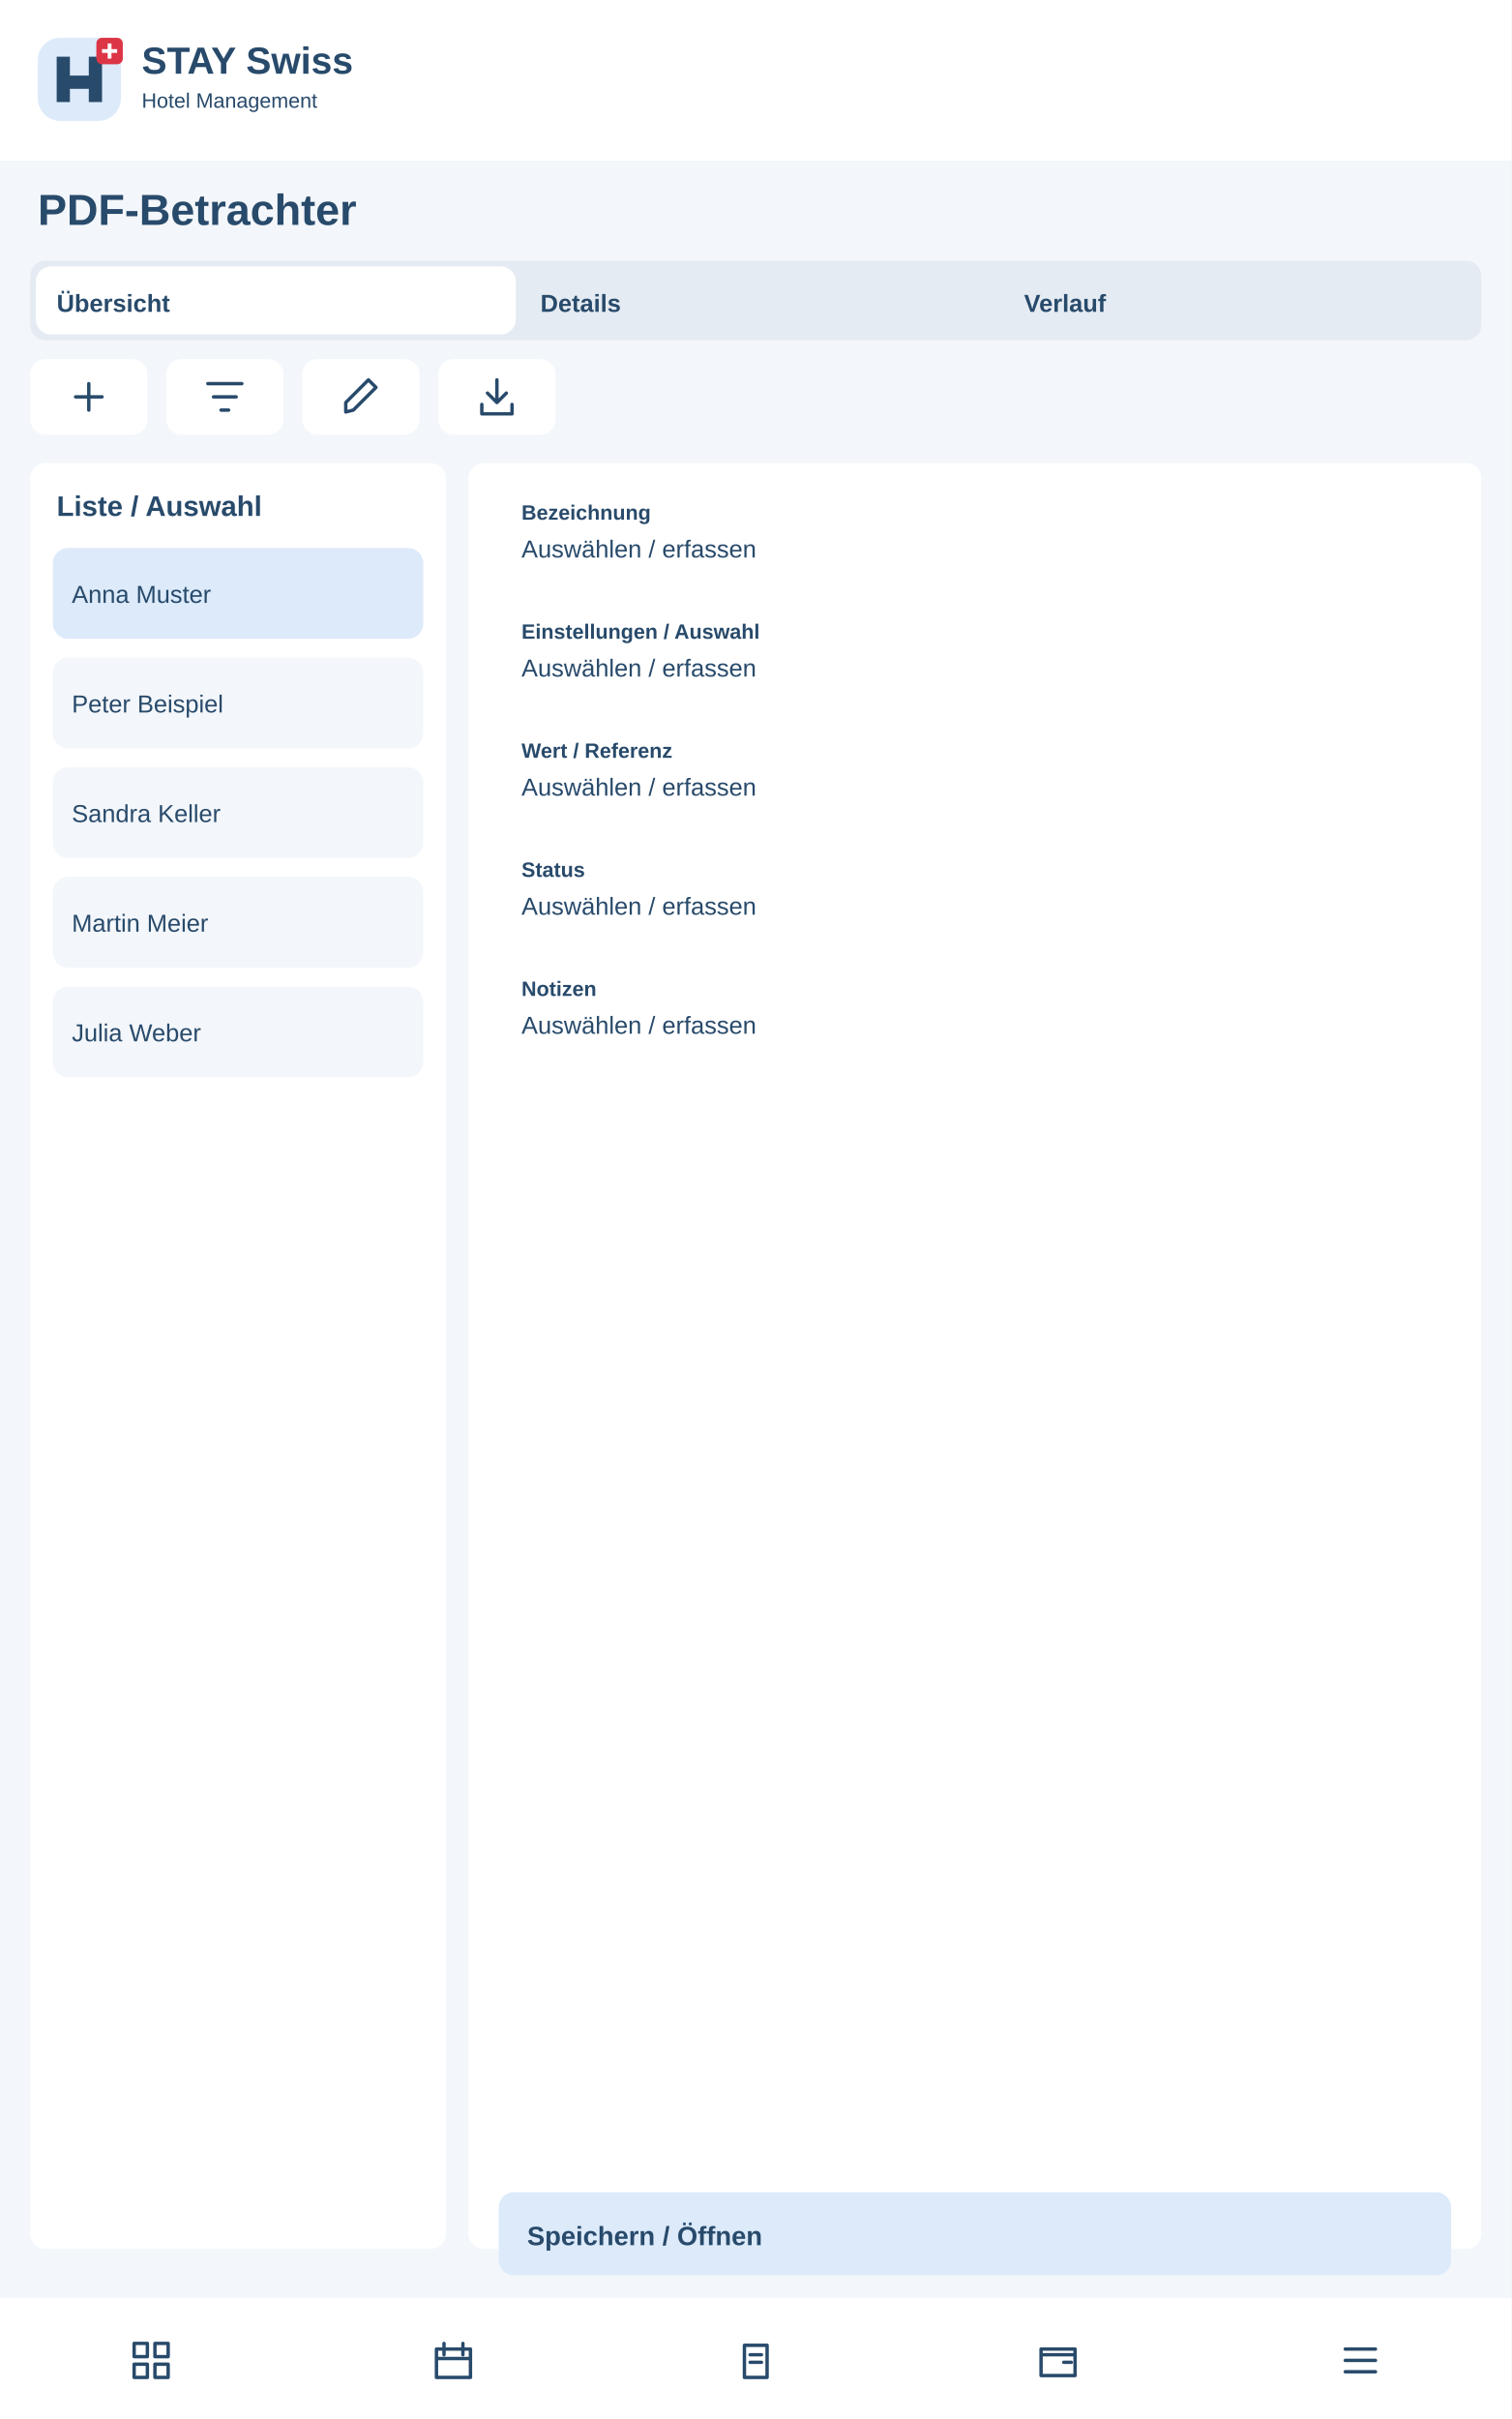
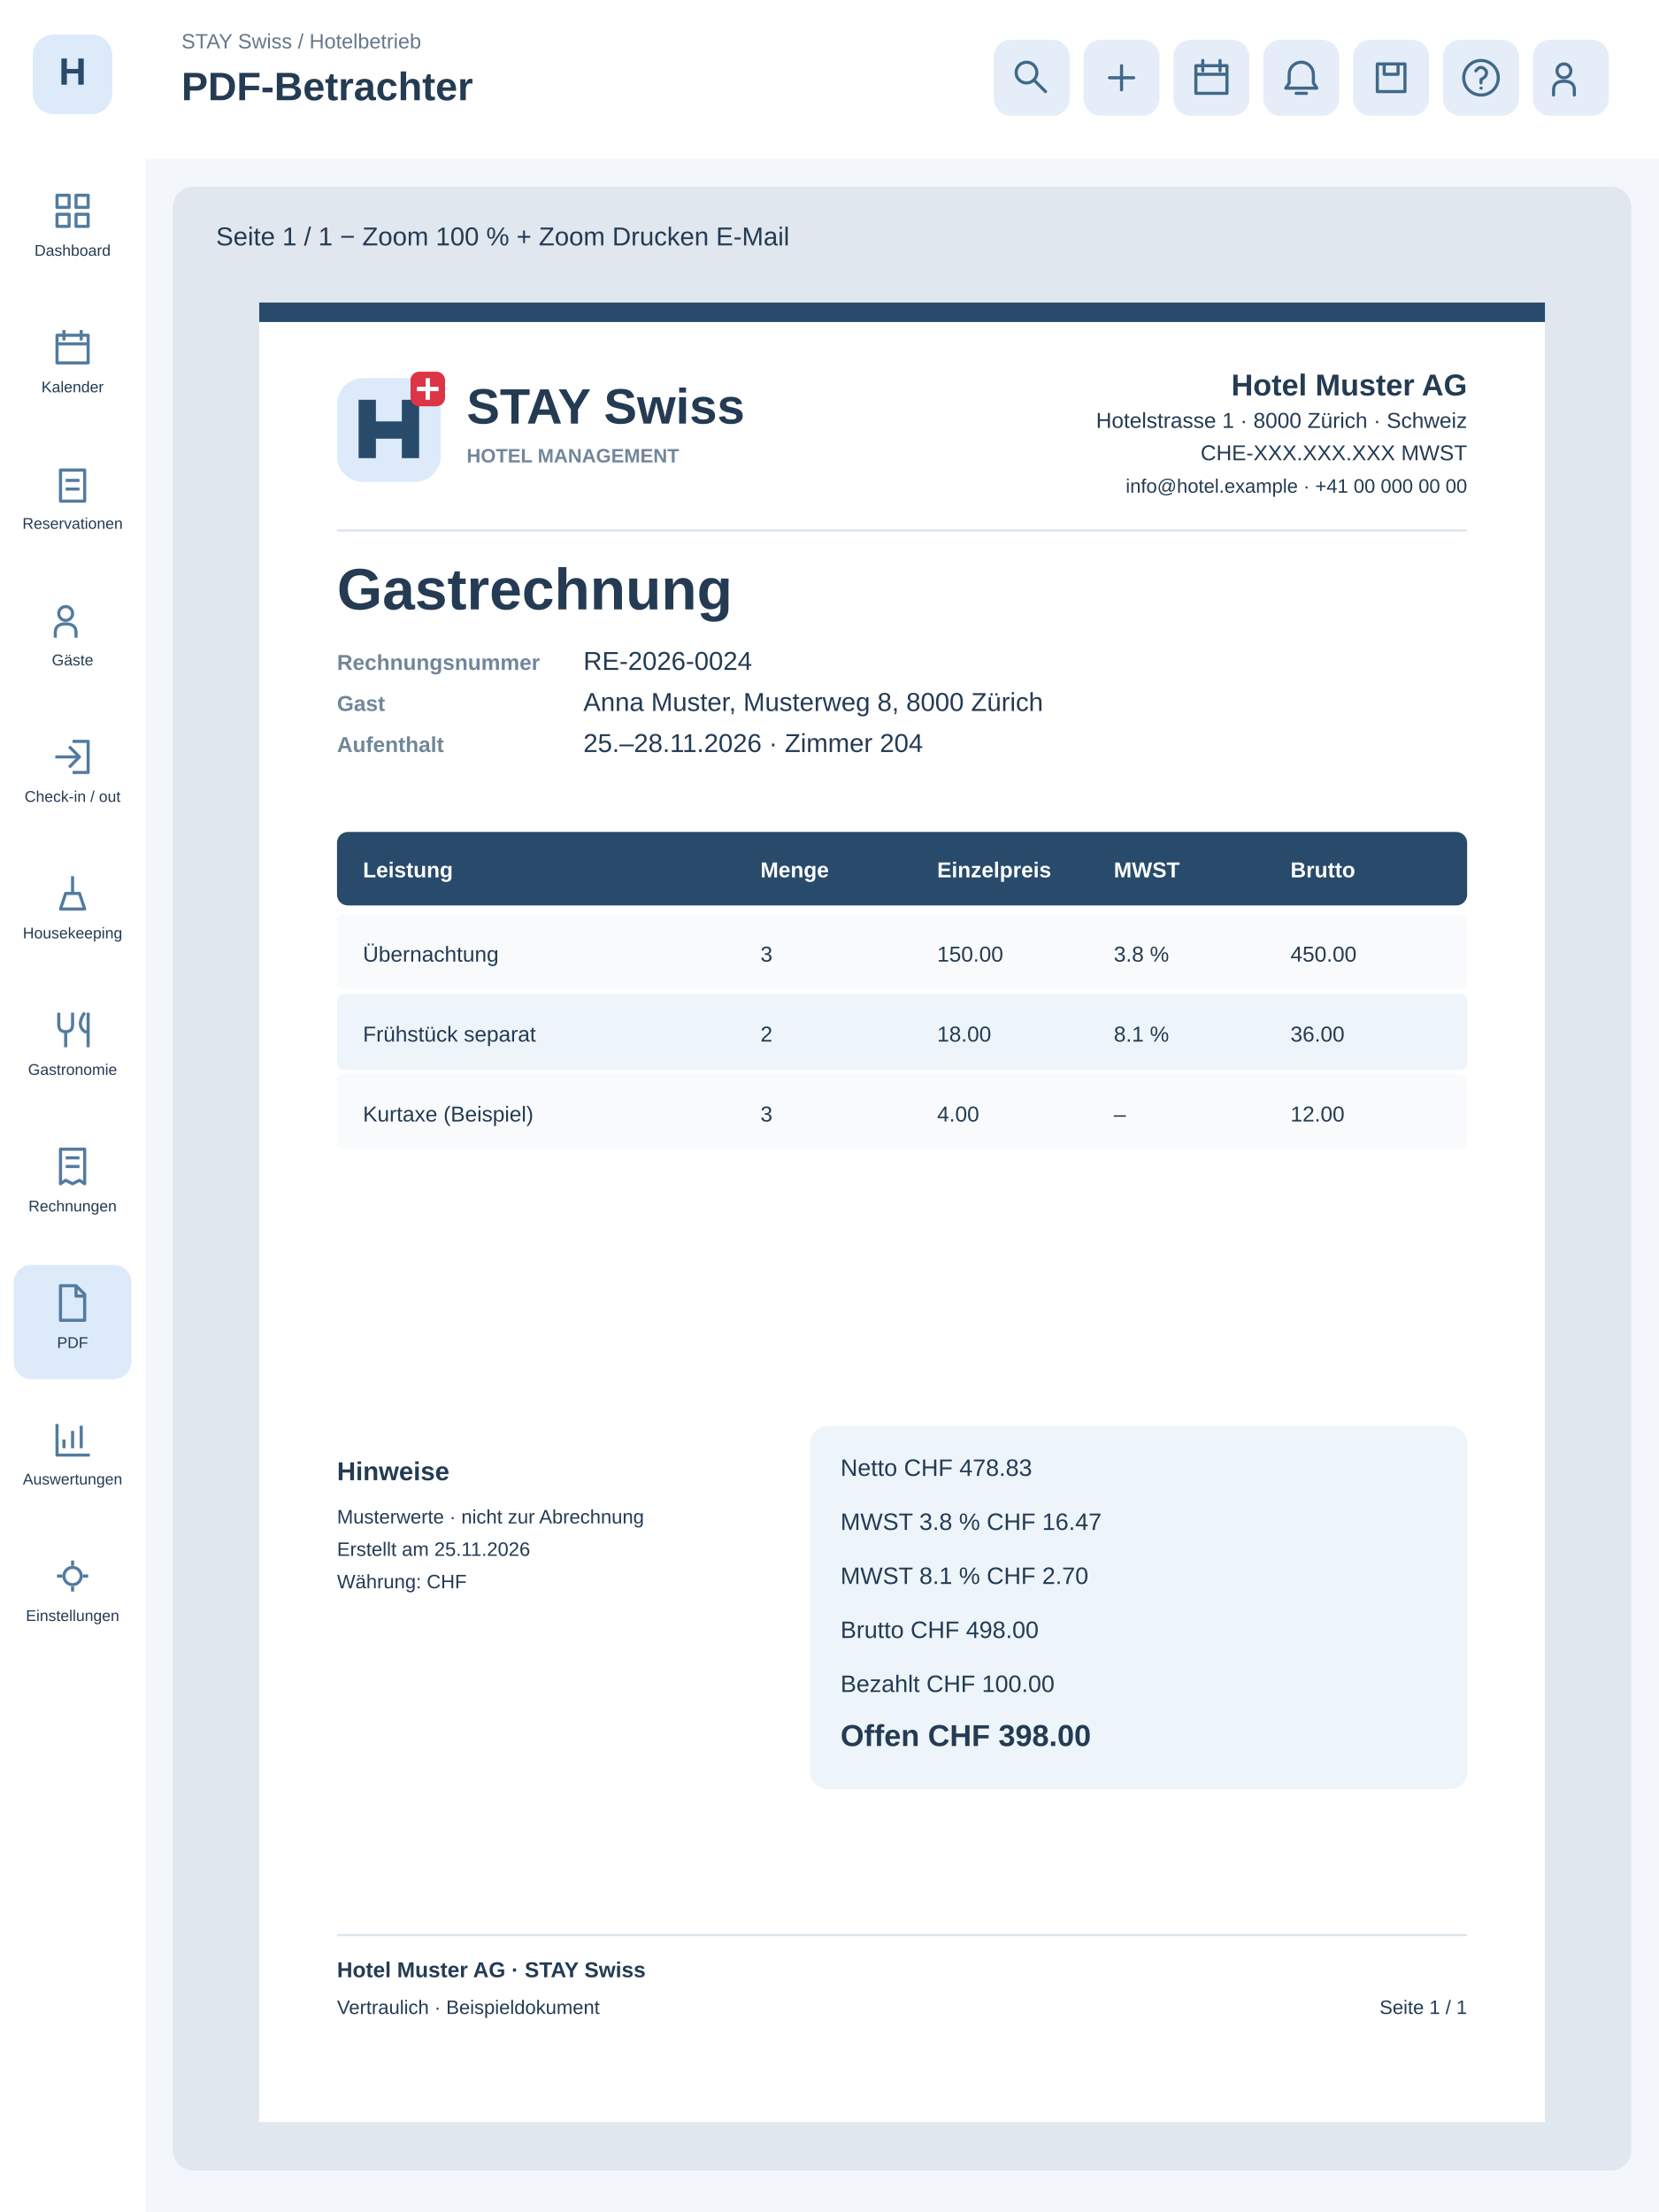
- <svg xmlns="http://www.w3.org/2000/svg" width="800" height="1280" viewBox="0 0 800 1280">
-   <rect x="0" y="0" width="800" height="1280" rx="0" fill="#f3f6fa" />
-   <rect x="0" y="0" width="800" height="85" rx="0" fill="#fff" />
-   <g transform="translate(20 20)">
-     <rect x="0" y="0" width="44" height="44" rx="12" fill="#dceafa" />
-     <path d="M10 34V10H17V20H27V10H34V34H27V27H17V34Z" fill="#284a6b" />
-     <rect x="31" y="0" width="14" height="14" rx="3" fill="#dc3545" />
-     <path d="M38 3v8m-4-4h8" stroke="white" stroke-width="2" />
+ <svg xmlns="http://www.w3.org/2000/svg" width="960" height="1280" viewBox="0 0 960 1280">
+   <style>.nav:hover rect,.quick:hover rect{fill:#c5dff4}</style>
+   <rect width="960" height="1280" fill="#f3f6fa" />
+   <rect width="84" height="1280" fill="#fff" />
+   <rect x="19" y="20" width="46" height="46" rx="12" fill="#dceafa" />
+   <text x="42" y="49" text-anchor="middle" font-family="Arial" font-weight="700" font-size="22" fill="#284a6b">H</text>
+   <g class="nav" tabindex="0">
+     <rect x="8" y="100" width="68" height="66" rx="10" fill="#fff" />
+     <g transform="translate(30,110)" stroke="#527b9f" stroke-width="1.8" fill="none" stroke-linejoin="round">
+       <path d="M3 3h7v7H3zM14 3h7v7h-7zM3 14h7v7H3zM14 14h7v7h-7z" />
+     </g>
+     <text x="42" y="148" text-anchor="middle" font-family="Arial" font-size="9" fill="#243b53">Dashboard</text>
  </g>
-   <text x="75" y="39" font-family="Arial,sans-serif" font-size="20" font-weight="700" fill="#284a6b">STAY Swiss</text>
-   <text x="75" y="57" font-family="Arial,sans-serif" font-size="11" font-weight="400" fill="#284a6b">Hotel Management</text>
-   <text x="20" y="119" font-family="Arial,sans-serif" font-size="23" font-weight="700" fill="#284a6b">PDF-Betrachter</text>
-   <rect x="16" y="138" width="768" height="42" rx="8" fill="#e5ebf2" />
-   <rect x="19" y="141" width="254" height="36" rx="8" fill="#fff" />
-   <text x="30" y="165" font-family="Arial,sans-serif" font-size="13" font-weight="700" fill="#284a6b">Übersicht</text>
-   <text x="286" y="165" font-family="Arial,sans-serif" font-size="13" font-weight="700" fill="#284a6b">Details</text>
-   <text x="542" y="165" font-family="Arial,sans-serif" font-size="13" font-weight="700" fill="#284a6b">Verlauf</text>
-   <g>
-     <rect x="16" y="190" width="62" height="40" rx="8" fill="#fff" />
-     <g transform="translate(35 198)" fill="none" stroke="#284a6b" stroke-width="1.8" stroke-linecap="round" stroke-linejoin="round">
+   <g class="nav" tabindex="0">
+     <rect x="8" y="179" width="68" height="66" rx="10" fill="#fff" />
+     <g transform="translate(30,189)" stroke="#527b9f" stroke-width="1.8" fill="none" stroke-linejoin="round">
+       <path d="M3 5h18v16H3zM7 2v6M17 2v6M3 10h18" />
+     </g>
+     <text x="42" y="227" text-anchor="middle" font-family="Arial" font-size="9" fill="#243b53">Kalender</text>
+   </g>
+   <g class="nav" tabindex="0">
+     <rect x="8" y="258" width="68" height="66" rx="10" fill="#fff" />
+     <g transform="translate(30,268)" stroke="#527b9f" stroke-width="1.8" fill="none" stroke-linejoin="round">
+       <path d="M5 4h14v18H5zM8 10h8M8 15h8" />
+     </g>
+     <text x="42" y="306" text-anchor="middle" font-family="Arial" font-size="9" fill="#243b53">Reservationen</text>
+   </g>
+   <g class="nav" tabindex="0">
+     <rect x="8" y="337" width="68" height="66" rx="10" fill="#fff" />
+     <g transform="translate(30,347)" stroke="#527b9f" stroke-width="1.8" fill="none" stroke-linejoin="round">
+       <path d="M8 12a4 4 0 1 0 0-8a4 4 0 1 0 0 8M2 22v-3q0-5 6-5t6 5v3" />
+     </g>
+     <text x="42" y="385" text-anchor="middle" font-family="Arial" font-size="9" fill="#243b53">Gäste</text>
+   </g>
+   <g class="nav" tabindex="0">
+     <rect x="8" y="416" width="68" height="66" rx="10" fill="#fff" />
+     <g transform="translate(30,426)" stroke="#527b9f" stroke-width="1.8" fill="none" stroke-linejoin="round">
+       <path d="M12 3h9v18h-9M2 12h14M10 6l6 6-6 6" />
+     </g>
+     <text x="42" y="464" text-anchor="middle" font-family="Arial" font-size="9" fill="#243b53">Check-in / out</text>
+   </g>
+   <g class="nav" tabindex="0">
+     <rect x="8" y="495" width="68" height="66" rx="10" fill="#fff" />
+     <g transform="translate(30,505)" stroke="#527b9f" stroke-width="1.8" fill="none" stroke-linejoin="round">
+       <path d="M5 21h14l-3-9H8zM12 12V2" />
+     </g>
+     <text x="42" y="543" text-anchor="middle" font-family="Arial" font-size="9" fill="#243b53">Housekeeping</text>
+   </g>
+   <g class="nav" tabindex="0">
+     <rect x="8" y="574" width="68" height="66" rx="10" fill="#fff" />
+     <g transform="translate(30,584)" stroke="#527b9f" stroke-width="1.8" fill="none" stroke-linejoin="round">
+       <path d="M4 2v7q0 4 4 4t4-4V2M8 13v9M19 2q-5 7 0 11h2M21 2v20" />
+     </g>
+     <text x="42" y="622" text-anchor="middle" font-family="Arial" font-size="9" fill="#243b53">Gastronomie</text>
+   </g>
+   <g class="nav" tabindex="0">
+     <rect x="8" y="653" width="68" height="66" rx="10" fill="#fff" />
+     <g transform="translate(30,663)" stroke="#527b9f" stroke-width="1.8" fill="none" stroke-linejoin="round">
+       <path d="M5 2h14v20l-3-2-4 2-4-2-3 2zM8 7h8M8 12h8" />
+     </g>
+     <text x="42" y="701" text-anchor="middle" font-family="Arial" font-size="9" fill="#243b53">Rechnungen</text>
+   </g>
+   <g class="nav" tabindex="0">
+     <rect x="8" y="732" width="68" height="66" rx="10" fill="#dceafa" />
+     <g transform="translate(30,742)" stroke="#527b9f" stroke-width="1.8" fill="none" stroke-linejoin="round">
+       <path d="M5 2h9l5 5v15H5zM14 2v6h5" />
+     </g>
+     <text x="42" y="780" text-anchor="middle" font-family="Arial" font-size="9" fill="#243b53">PDF</text>
+   </g>
+   <g class="nav" tabindex="0">
+     <rect x="8" y="811" width="68" height="66" rx="10" fill="#fff" />
+     <g transform="translate(30,821)" stroke="#527b9f" stroke-width="1.8" fill="none" stroke-linejoin="round">
+       <path d="M3 3v18h19M7 17v-5M12 17V7M17 17V4" />
+     </g>
+     <text x="42" y="859" text-anchor="middle" font-family="Arial" font-size="9" fill="#243b53">Auswertungen</text>
+   </g>
+   <g class="nav" tabindex="0">
+     <rect x="8" y="890" width="68" height="66" rx="10" fill="#fff" />
+     <g transform="translate(30,900)" stroke="#527b9f" stroke-width="1.8" fill="none" stroke-linejoin="round">
+       <path d="M12 3v3M12 18v3M3 12h3M18 12h3M12 7a5 5 0 1 0 0 10a5 5 0 1 0 0-10" />
+     </g>
+     <text x="42" y="938" text-anchor="middle" font-family="Arial" font-size="9" fill="#243b53">Einstellungen</text>
+   </g>
+   <rect x="84" width="876" height="92" fill="#fff" />
+   <text x="105" y="28" font-family="Arial" font-size="12" fill="#64788c">STAY Swiss / Hotelbetrieb</text>
+   <text x="105" y="58" font-family="Arial" font-size="23" font-weight="700" fill="#243b53">PDF-Betrachter</text>
+   <g class="quick" tabindex="0">
+     <rect x="575" y="23" width="44" height="44" rx="10" fill="#e5eef8" />
+     <g transform="translate(585,33)" stroke="#416887" stroke-width="1.8" fill="none" stroke-linecap="round" stroke-linejoin="round">
+       <path d="M14 14l6 6M15 9a6 6 0 1 0-12 0a6 6 0 1 0 12 0" />
+     </g>
+   </g>
+   <g class="quick" tabindex="0">
+     <rect x="627" y="23" width="44" height="44" rx="10" fill="#e5eef8" />
+     <g transform="translate(637,33)" stroke="#416887" stroke-width="1.8" fill="none" stroke-linecap="round" stroke-linejoin="round">
      <path d="M12 5v14M5 12h14" />
    </g>
  </g>
-   <g>
-     <rect x="88" y="190" width="62" height="40" rx="8" fill="#fff" />
-     <g transform="translate(107 198)" fill="none" stroke="#284a6b" stroke-width="1.8" stroke-linecap="round" stroke-linejoin="round">
-       <path d="M3 5h18M6 12h12M10 19h4" />
+   <g class="quick" tabindex="0">
+     <rect x="679" y="23" width="44" height="44" rx="10" fill="#e5eef8" />
+     <g transform="translate(689,33)" stroke="#416887" stroke-width="1.8" fill="none" stroke-linecap="round" stroke-linejoin="round">
+       <path d="M3 5h18v16H3zM7 2v6M17 2v6M3 10h18" />
    </g>
  </g>
-   <g>
-     <rect x="160" y="190" width="62" height="40" rx="8" fill="#fff" />
-     <g transform="translate(179 198)" fill="none" stroke="#284a6b" stroke-width="1.8" stroke-linecap="round" stroke-linejoin="round">
-       <path d="M4 20l4-1L20 7l-4-4L4 15z" />
+   <g class="quick" tabindex="0">
+     <rect x="731" y="23" width="44" height="44" rx="10" fill="#e5eef8" />
+     <g transform="translate(741,33)" stroke="#416887" stroke-width="1.8" fill="none" stroke-linecap="round" stroke-linejoin="round">
+       <path d="M12 3a7 7 0 0 0-7 7v5l-2 3h18l-2-3v-5a7 7 0 0 0-7-7M9 21h6" />
    </g>
  </g>
-   <g>
-     <rect x="232" y="190" width="62" height="40" rx="8" fill="#fff" />
-     <g transform="translate(251 198)" fill="none" stroke="#284a6b" stroke-width="1.8" stroke-linecap="round" stroke-linejoin="round">
-       <path d="M12 3v12m-5-5 5 5 5-5M4 16v5h16v-5" />
+   <g class="quick" tabindex="0">
+     <rect x="783" y="23" width="44" height="44" rx="10" fill="#e5eef8" />
+     <g transform="translate(793,33)" stroke="#416887" stroke-width="1.8" fill="none" stroke-linecap="round" stroke-linejoin="round">
+       <path d="M4 4h16v16H4zM8 4v6h8V4" />
    </g>
  </g>
-   <rect x="16" y="245" width="220" height="945" rx="8" fill="#fff" />
-   <text x="30" y="273" font-family="Arial,sans-serif" font-size="15" font-weight="700" fill="#284a6b">Liste / Auswahl</text>
-   <rect x="28" y="290" width="196" height="48" rx="8" fill="#dceafa" />
-   <text x="38" y="319" font-family="Arial,sans-serif" font-size="13" font-weight="400" fill="#284a6b">Anna Muster</text>
-   <rect x="28" y="348" width="196" height="48" rx="8" fill="#f3f6fa" />
-   <text x="38" y="377" font-family="Arial,sans-serif" font-size="13" font-weight="400" fill="#284a6b">Peter Beispiel</text>
-   <rect x="28" y="406" width="196" height="48" rx="8" fill="#f3f6fa" />
-   <text x="38" y="435" font-family="Arial,sans-serif" font-size="13" font-weight="400" fill="#284a6b">Sandra Keller</text>
-   <rect x="28" y="464" width="196" height="48" rx="8" fill="#f3f6fa" />
-   <text x="38" y="493" font-family="Arial,sans-serif" font-size="13" font-weight="400" fill="#284a6b">Martin Meier</text>
-   <rect x="28" y="522" width="196" height="48" rx="8" fill="#f3f6fa" />
-   <text x="38" y="551" font-family="Arial,sans-serif" font-size="13" font-weight="400" fill="#284a6b">Julia Weber</text>
-   <rect x="248" y="245" width="536" height="945" rx="8" fill="#fff" />
-   <rect x="264" y="255" width="504" height="55" rx="8" fill="#fff" />
-   <text x="276" y="275" font-family="Arial,sans-serif" font-size="11" font-weight="700" fill="#284a6b">Bezeichnung</text>
-   <text x="276" y="295" font-family="Arial,sans-serif" font-size="13" font-weight="400" fill="#284a6b">Auswählen / erfassen</text>
-   <rect x="264" y="318" width="504" height="55" rx="8" fill="#fff" />
-   <text x="276" y="338" font-family="Arial,sans-serif" font-size="11" font-weight="700" fill="#284a6b">Einstellungen / Auswahl</text>
-   <text x="276" y="358" font-family="Arial,sans-serif" font-size="13" font-weight="400" fill="#284a6b">Auswählen / erfassen</text>
-   <rect x="264" y="381" width="504" height="55" rx="8" fill="#fff" />
-   <text x="276" y="401" font-family="Arial,sans-serif" font-size="11" font-weight="700" fill="#284a6b">Wert / Referenz</text>
-   <text x="276" y="421" font-family="Arial,sans-serif" font-size="13" font-weight="400" fill="#284a6b">Auswählen / erfassen</text>
-   <rect x="264" y="444" width="504" height="55" rx="8" fill="#fff" />
-   <text x="276" y="464" font-family="Arial,sans-serif" font-size="11" font-weight="700" fill="#284a6b">Status</text>
-   <text x="276" y="484" font-family="Arial,sans-serif" font-size="13" font-weight="400" fill="#284a6b">Auswählen / erfassen</text>
-   <rect x="264" y="507" width="504" height="55" rx="8" fill="#fff" />
-   <text x="276" y="527" font-family="Arial,sans-serif" font-size="11" font-weight="700" fill="#284a6b">Notizen</text>
-   <text x="276" y="547" font-family="Arial,sans-serif" font-size="13" font-weight="400" fill="#284a6b">Auswählen / erfassen</text>
-   <rect x="264" y="1160" width="504" height="44" rx="8" fill="#dceafa" />
-   <text x="279" y="1188" font-family="Arial,sans-serif" font-size="14" font-weight="700" fill="#284a6b">Speichern / Öffnen</text>
-   <rect x="0" y="1216" width="800" height="64" rx="0" fill="#fff" />
-   <g>
-     <g transform="translate(68 1237)" fill="none" stroke="#284a6b" stroke-width="1.8" stroke-linecap="round" stroke-linejoin="round">
-       <path d="M3 3h7v7H3zM14 3h7v7h-7zM3 14h7v7H3zM14 14h7v7h-7z" />
+   <g class="quick" tabindex="0">
+     <rect x="835" y="23" width="44" height="44" rx="10" fill="#e5eef8" />
+     <g transform="translate(845,33)" stroke="#416887" stroke-width="1.8" fill="none" stroke-linecap="round" stroke-linejoin="round">
+       <path d="M12 2a10 10 0 1 0 0 20a10 10 0 1 0 0-20M9 8q3-4 6 0q1 3-3 5v2M12 18h.1" />
    </g>
  </g>
-   <g>
-     <g transform="translate(228 1237)" fill="none" stroke="#284a6b" stroke-width="1.8" stroke-linecap="round" stroke-linejoin="round">
-       <path d="M3 6h18v15H3zM7 3v6M17 3v6M3 11h18" />
+   <g class="quick" tabindex="0">
+     <rect x="887" y="23" width="44" height="44" rx="10" fill="#e5eef8" />
+     <g transform="translate(897,33)" stroke="#416887" stroke-width="1.8" fill="none" stroke-linecap="round" stroke-linejoin="round">
+       <path d="M8 12a4 4 0 1 0 0-8a4 4 0 1 0 0 8M2 22v-3q0-5 6-5t6 5v3" />
    </g>
  </g>
-   <g>
-     <g transform="translate(388 1237)" fill="none" stroke="#284a6b" stroke-width="1.8" stroke-linecap="round" stroke-linejoin="round">
-       <path d="M6 4h12v17H6zM9 9h6M9 13h6" />
-     </g>
-   </g>
-   <g>
-     <g transform="translate(548 1237)" fill="none" stroke="#284a6b" stroke-width="1.8" stroke-linecap="round" stroke-linejoin="round">
-       <path d="M3 6h18v14H3zM3 9h18M15 13h4" />
-     </g>
-   </g>
-   <g>
-     <g transform="translate(708 1237)" fill="none" stroke="#284a6b" stroke-width="1.8" stroke-linecap="round" stroke-linejoin="round">
-       <path d="M4 6h16M4 12h16M4 18h16" />
-     </g>
-   </g>
+   <rect x="100" y="108" width="844" height="1148" rx="12" fill="#e1e7ee" />
+   <text x="125" y="142" font-family="Arial" font-size="15" fill="#243b53">Seite 1 / 1     − Zoom     100 %     + Zoom     Drucken     E-Mail</text>
+   <svg x="150" y="175" width="744" height="1053" viewBox="0 0 595 842">
+     <rect x="0" y="0" width="595" height="842" rx="0" fill="#fff" />
+     <rect x="0" y="0" width="595" height="9" rx="0" fill="#284a6b" />
+     <rect x="36" y="35" width="48" height="48" rx="12" fill="#dceafa" />
+     <path d="M46 72V45H54V55H66V45H74V72H66V63H54V72Z" fill="#284a6b" />
+     <rect x="70" y="32" width="16" height="16" rx="4" fill="#dc3545" />
+     <path d="M78 35v10m-5-5h10" stroke="white" stroke-width="2" />
+     <text x="96" y="56" font-family="Arial,sans-serif" font-size="23" font-weight="700" fill="#243b53" text-anchor="start">STAY Swiss</text>
+     <text x="96" y="74" font-family="Arial,sans-serif" font-size="9" font-weight="700" fill="#71869a" text-anchor="start">HOTEL MANAGEMENT</text>
+     <text x="559" y="43" font-family="Arial,sans-serif" font-size="14" font-weight="700" fill="#243b53" text-anchor="end">Hotel Muster AG</text>
+     <text x="559" y="58" font-family="Arial,sans-serif" font-size="10" font-weight="400" fill="#243b53" text-anchor="end">Hotelstrasse 1 · 8000 Zürich · Schweiz</text>
+     <text x="559" y="73" font-family="Arial,sans-serif" font-size="10" font-weight="400" fill="#243b53" text-anchor="end">CHE-XXX.XXX.XXX MWST</text>
+     <text x="559" y="88" font-family="Arial,sans-serif" font-size="9" font-weight="400" fill="#243b53" text-anchor="end">info@hotel.example · +41 00 000 00 00</text>
+     <rect x="36" y="105" width="523" height="1" rx="0" fill="#dce5ee" />
+     <text x="36" y="142" font-family="Arial,sans-serif" font-size="27" font-weight="700" fill="#243b53" text-anchor="start">Gastrechnung</text>
+     <text x="36" y="170" font-family="Arial,sans-serif" font-size="10" font-weight="700" fill="#71869a" text-anchor="start">Rechnungsnummer</text>
+     <text x="150" y="170" font-family="Arial,sans-serif" font-size="12" font-weight="400" fill="#243b53" text-anchor="start">RE-2026-0024</text>
+     <text x="36" y="189" font-family="Arial,sans-serif" font-size="10" font-weight="700" fill="#71869a" text-anchor="start">Gast</text>
+     <text x="150" y="189" font-family="Arial,sans-serif" font-size="12" font-weight="400" fill="#243b53" text-anchor="start">Anna Muster, Musterweg 8, 8000 Zürich</text>
+     <text x="36" y="208" font-family="Arial,sans-serif" font-size="10" font-weight="700" fill="#71869a" text-anchor="start">Aufenthalt</text>
+     <text x="150" y="208" font-family="Arial,sans-serif" font-size="12" font-weight="400" fill="#243b53" text-anchor="start">25.–28.11.2026 · Zimmer 204</text>
+     <rect x="36" y="245" width="523" height="34" rx="5" fill="#284a6b" />
+     <text x="48" y="266" font-family="Arial,sans-serif" font-size="10" font-weight="700" fill="#fff" text-anchor="start">Leistung</text>
+     <text x="231.96" y="266" font-family="Arial,sans-serif" font-size="10" font-weight="700" fill="#fff" text-anchor="start">Menge</text>
+     <text x="313.72" y="266" font-family="Arial,sans-serif" font-size="10" font-weight="700" fill="#fff" text-anchor="start">Einzelpreis</text>
+     <text x="395.48" y="266" font-family="Arial,sans-serif" font-size="10" font-weight="700" fill="#fff" text-anchor="start">MWST</text>
+     <text x="477.24" y="266" font-family="Arial,sans-serif" font-size="10" font-weight="700" fill="#fff" text-anchor="start">Brutto</text>
+     <rect x="36" y="283" width="523" height="35" rx="3" fill="#f8fafc" />
+     <text x="48" y="305" font-family="Arial,sans-serif" font-size="10" font-weight="400" fill="#243b53" text-anchor="start">Übernachtung</text>
+     <text x="231.96" y="305" font-family="Arial,sans-serif" font-size="10" font-weight="400" fill="#243b53" text-anchor="start">3</text>
+     <text x="313.72" y="305" font-family="Arial,sans-serif" font-size="10" font-weight="400" fill="#243b53" text-anchor="start">150.00</text>
+     <text x="395.48" y="305" font-family="Arial,sans-serif" font-size="10" font-weight="400" fill="#243b53" text-anchor="start">3.8 %</text>
+     <text x="477.24" y="305" font-family="Arial,sans-serif" font-size="10" font-weight="400" fill="#243b53" text-anchor="start">450.00</text>
+     <rect x="36" y="320" width="523" height="35" rx="3" fill="#edf4fa" />
+     <text x="48" y="342" font-family="Arial,sans-serif" font-size="10" font-weight="400" fill="#243b53" text-anchor="start">Frühstück separat</text>
+     <text x="231.96" y="342" font-family="Arial,sans-serif" font-size="10" font-weight="400" fill="#243b53" text-anchor="start">2</text>
+     <text x="313.72" y="342" font-family="Arial,sans-serif" font-size="10" font-weight="400" fill="#243b53" text-anchor="start">18.00</text>
+     <text x="395.48" y="342" font-family="Arial,sans-serif" font-size="10" font-weight="400" fill="#243b53" text-anchor="start">8.1 %</text>
+     <text x="477.24" y="342" font-family="Arial,sans-serif" font-size="10" font-weight="400" fill="#243b53" text-anchor="start">36.00</text>
+     <rect x="36" y="357" width="523" height="35" rx="3" fill="#f8fafc" />
+     <text x="48" y="379" font-family="Arial,sans-serif" font-size="10" font-weight="400" fill="#243b53" text-anchor="start">Kurtaxe (Beispiel)</text>
+     <text x="231.96" y="379" font-family="Arial,sans-serif" font-size="10" font-weight="400" fill="#243b53" text-anchor="start">3</text>
+     <text x="313.72" y="379" font-family="Arial,sans-serif" font-size="10" font-weight="400" fill="#243b53" text-anchor="start">4.00</text>
+     <text x="395.48" y="379" font-family="Arial,sans-serif" font-size="10" font-weight="400" fill="#243b53" text-anchor="start">–</text>
+     <text x="477.24" y="379" font-family="Arial,sans-serif" font-size="10" font-weight="400" fill="#243b53" text-anchor="start">12.00</text>
+     <rect x="255" y="520" width="304" height="168" rx="8" fill="#edf4fa" />
+     <text x="269" y="543" font-family="Arial,sans-serif" font-size="11" font-weight="400" fill="#243b53" text-anchor="start">Netto CHF 478.83</text>
+     <text x="269" y="568" font-family="Arial,sans-serif" font-size="11" font-weight="400" fill="#243b53" text-anchor="start">MWST 3.8 % CHF 16.47</text>
+     <text x="269" y="593" font-family="Arial,sans-serif" font-size="11" font-weight="400" fill="#243b53" text-anchor="start">MWST 8.1 % CHF 2.70</text>
+     <text x="269" y="618" font-family="Arial,sans-serif" font-size="11" font-weight="400" fill="#243b53" text-anchor="start">Brutto CHF 498.00</text>
+     <text x="269" y="643" font-family="Arial,sans-serif" font-size="11" font-weight="400" fill="#243b53" text-anchor="start">Bezahlt CHF 100.00</text>
+     <text x="269" y="668" font-family="Arial,sans-serif" font-size="14" font-weight="700" fill="#243b53" text-anchor="start">Offen CHF 398.00</text>
+     <text x="36" y="545" font-family="Arial,sans-serif" font-size="12" font-weight="700" fill="#243b53" text-anchor="start">Hinweise</text>
+     <text x="36" y="565" font-family="Arial,sans-serif" font-size="9" font-weight="400" fill="#243b53" text-anchor="start">Musterwerte · nicht zur Abrechnung</text>
+     <text x="36" y="580" font-family="Arial,sans-serif" font-size="9" font-weight="400" fill="#243b53" text-anchor="start">Erstellt am 25.11.2026</text>
+     <text x="36" y="595" font-family="Arial,sans-serif" font-size="9" font-weight="400" fill="#243b53" text-anchor="start">Währung: CHF</text>
+     <rect x="36" y="755" width="523" height="1" rx="0" fill="#dce5ee" />
+     <text x="36" y="775" font-family="Arial,sans-serif" font-size="10" font-weight="700" fill="#243b53" text-anchor="start">Hotel Muster AG · STAY Swiss</text>
+     <text x="36" y="792" font-family="Arial,sans-serif" font-size="9" font-weight="400" fill="#243b53" text-anchor="start">Vertraulich · Beispieldokument</text>
+     <text x="559" y="792" font-family="Arial,sans-serif" font-size="9" font-weight="400" fill="#243b53" text-anchor="end">Seite 1 / 1</text>
+   </svg>
</svg>
